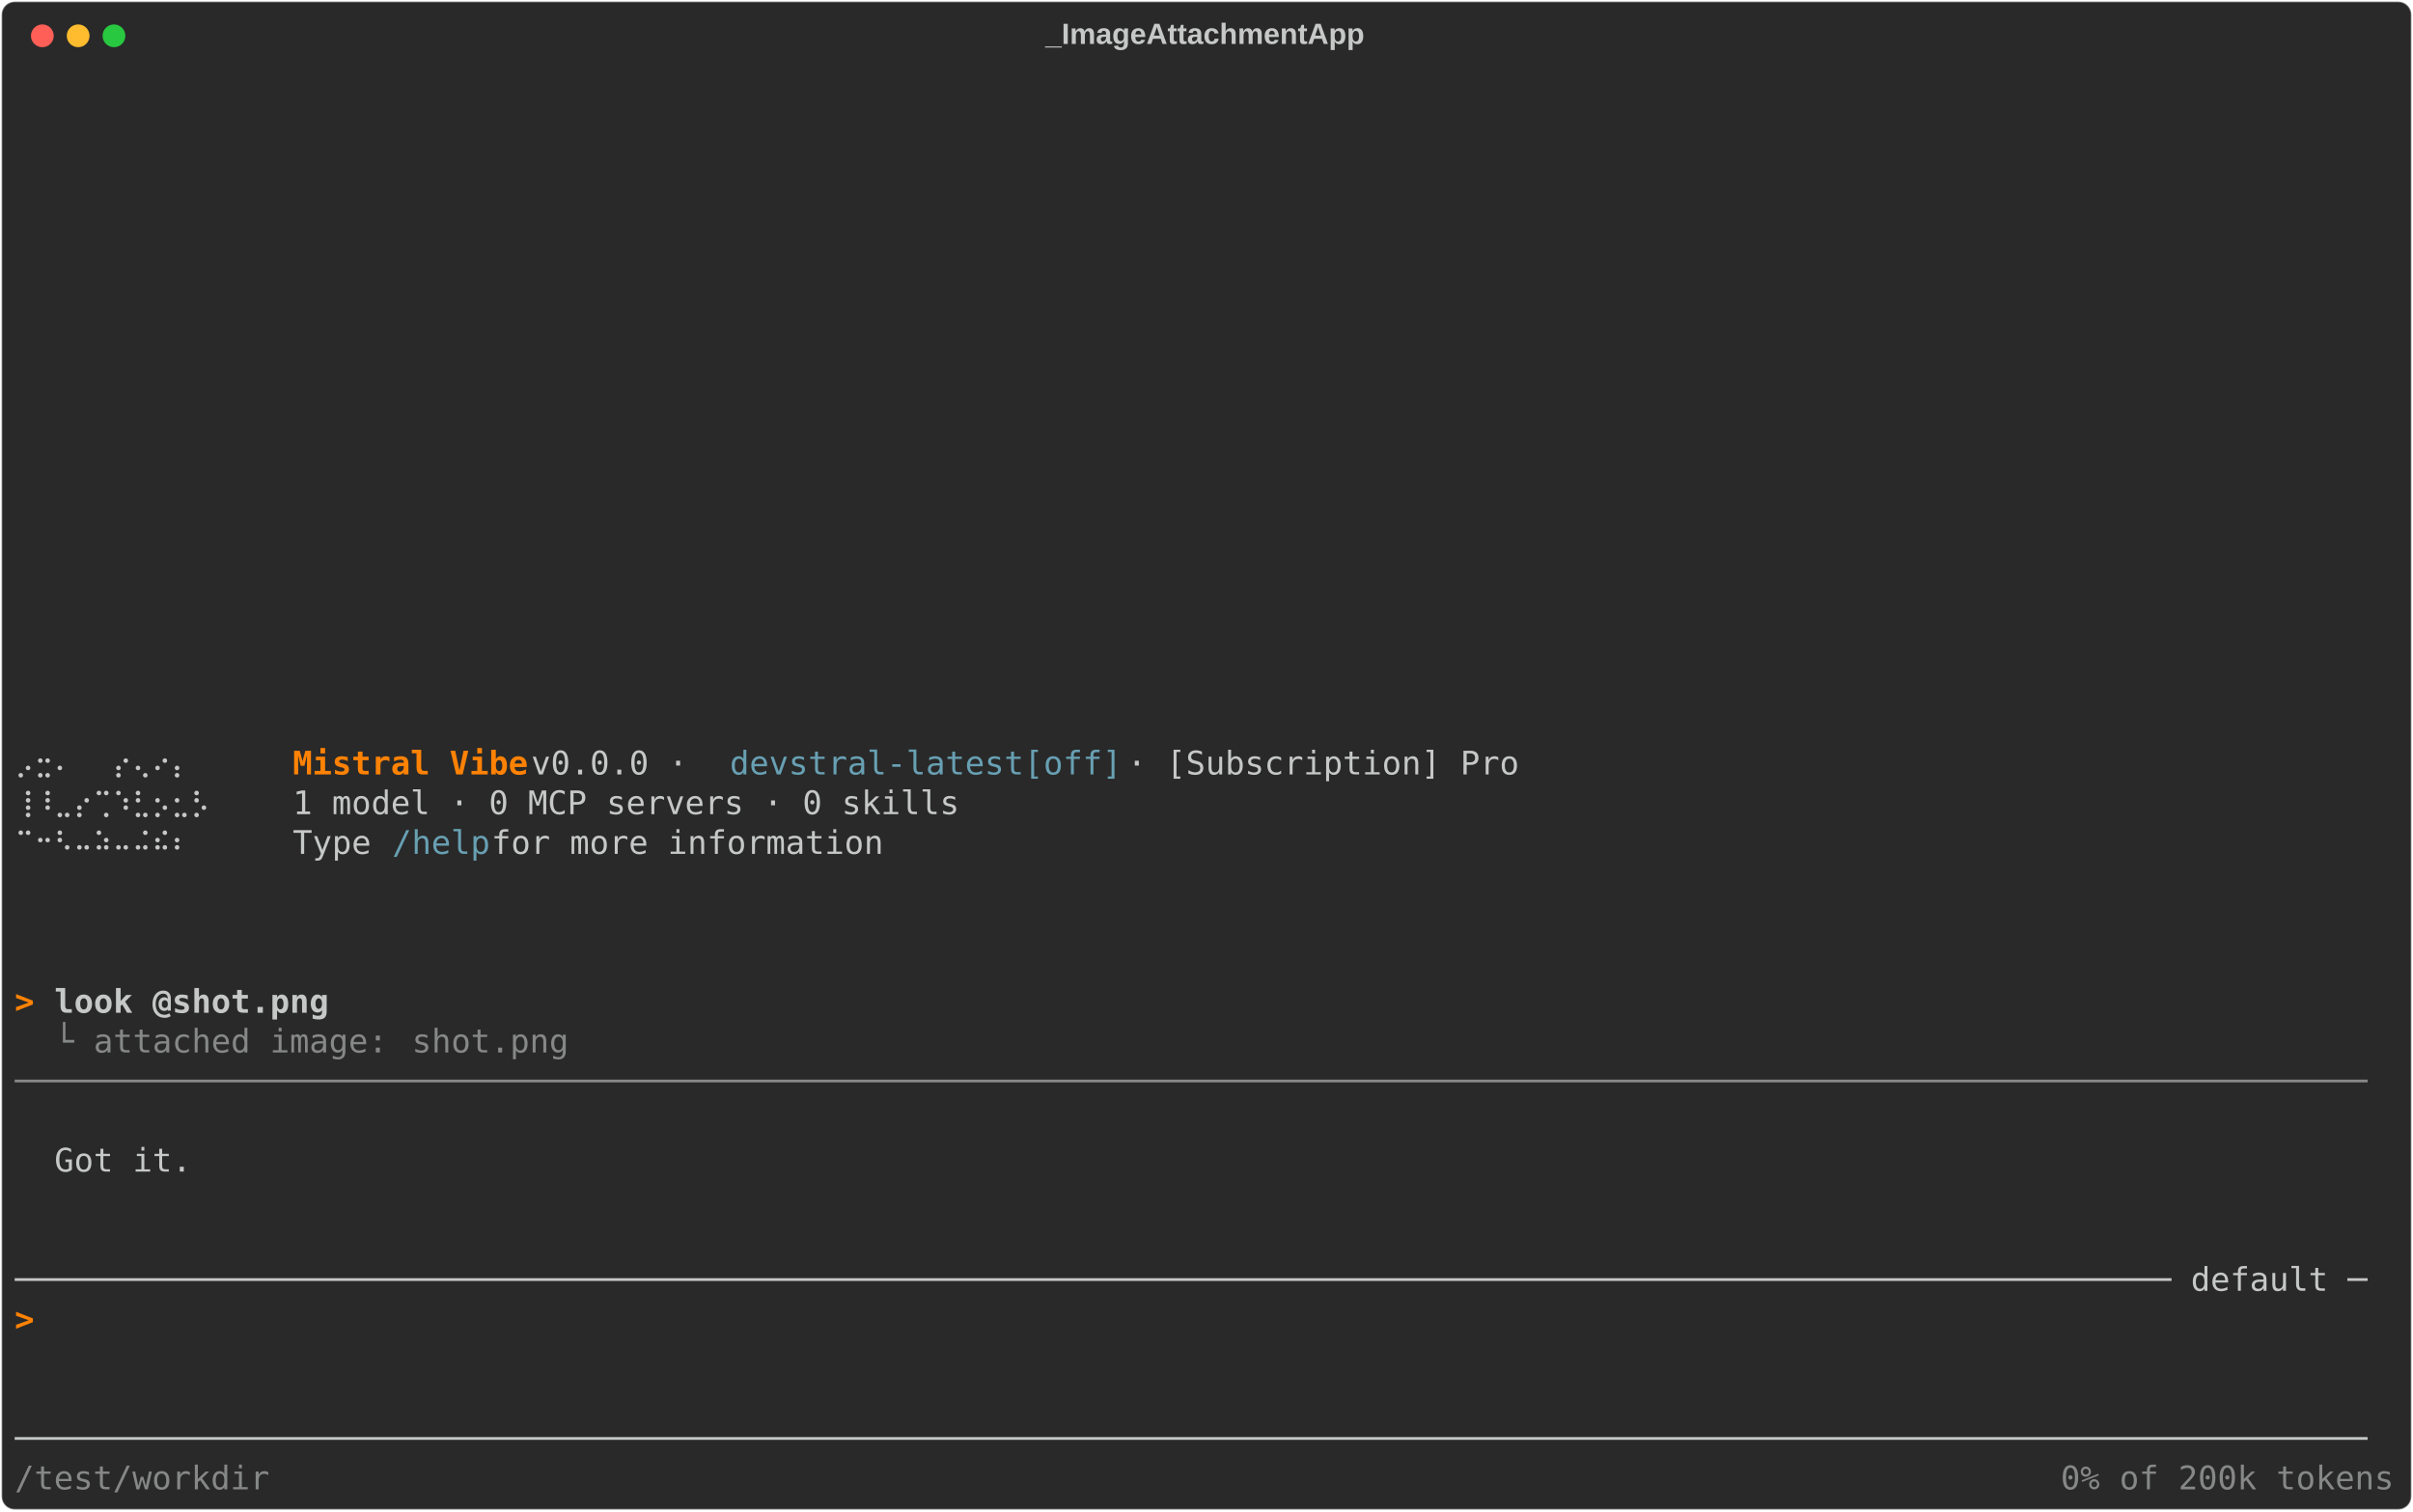
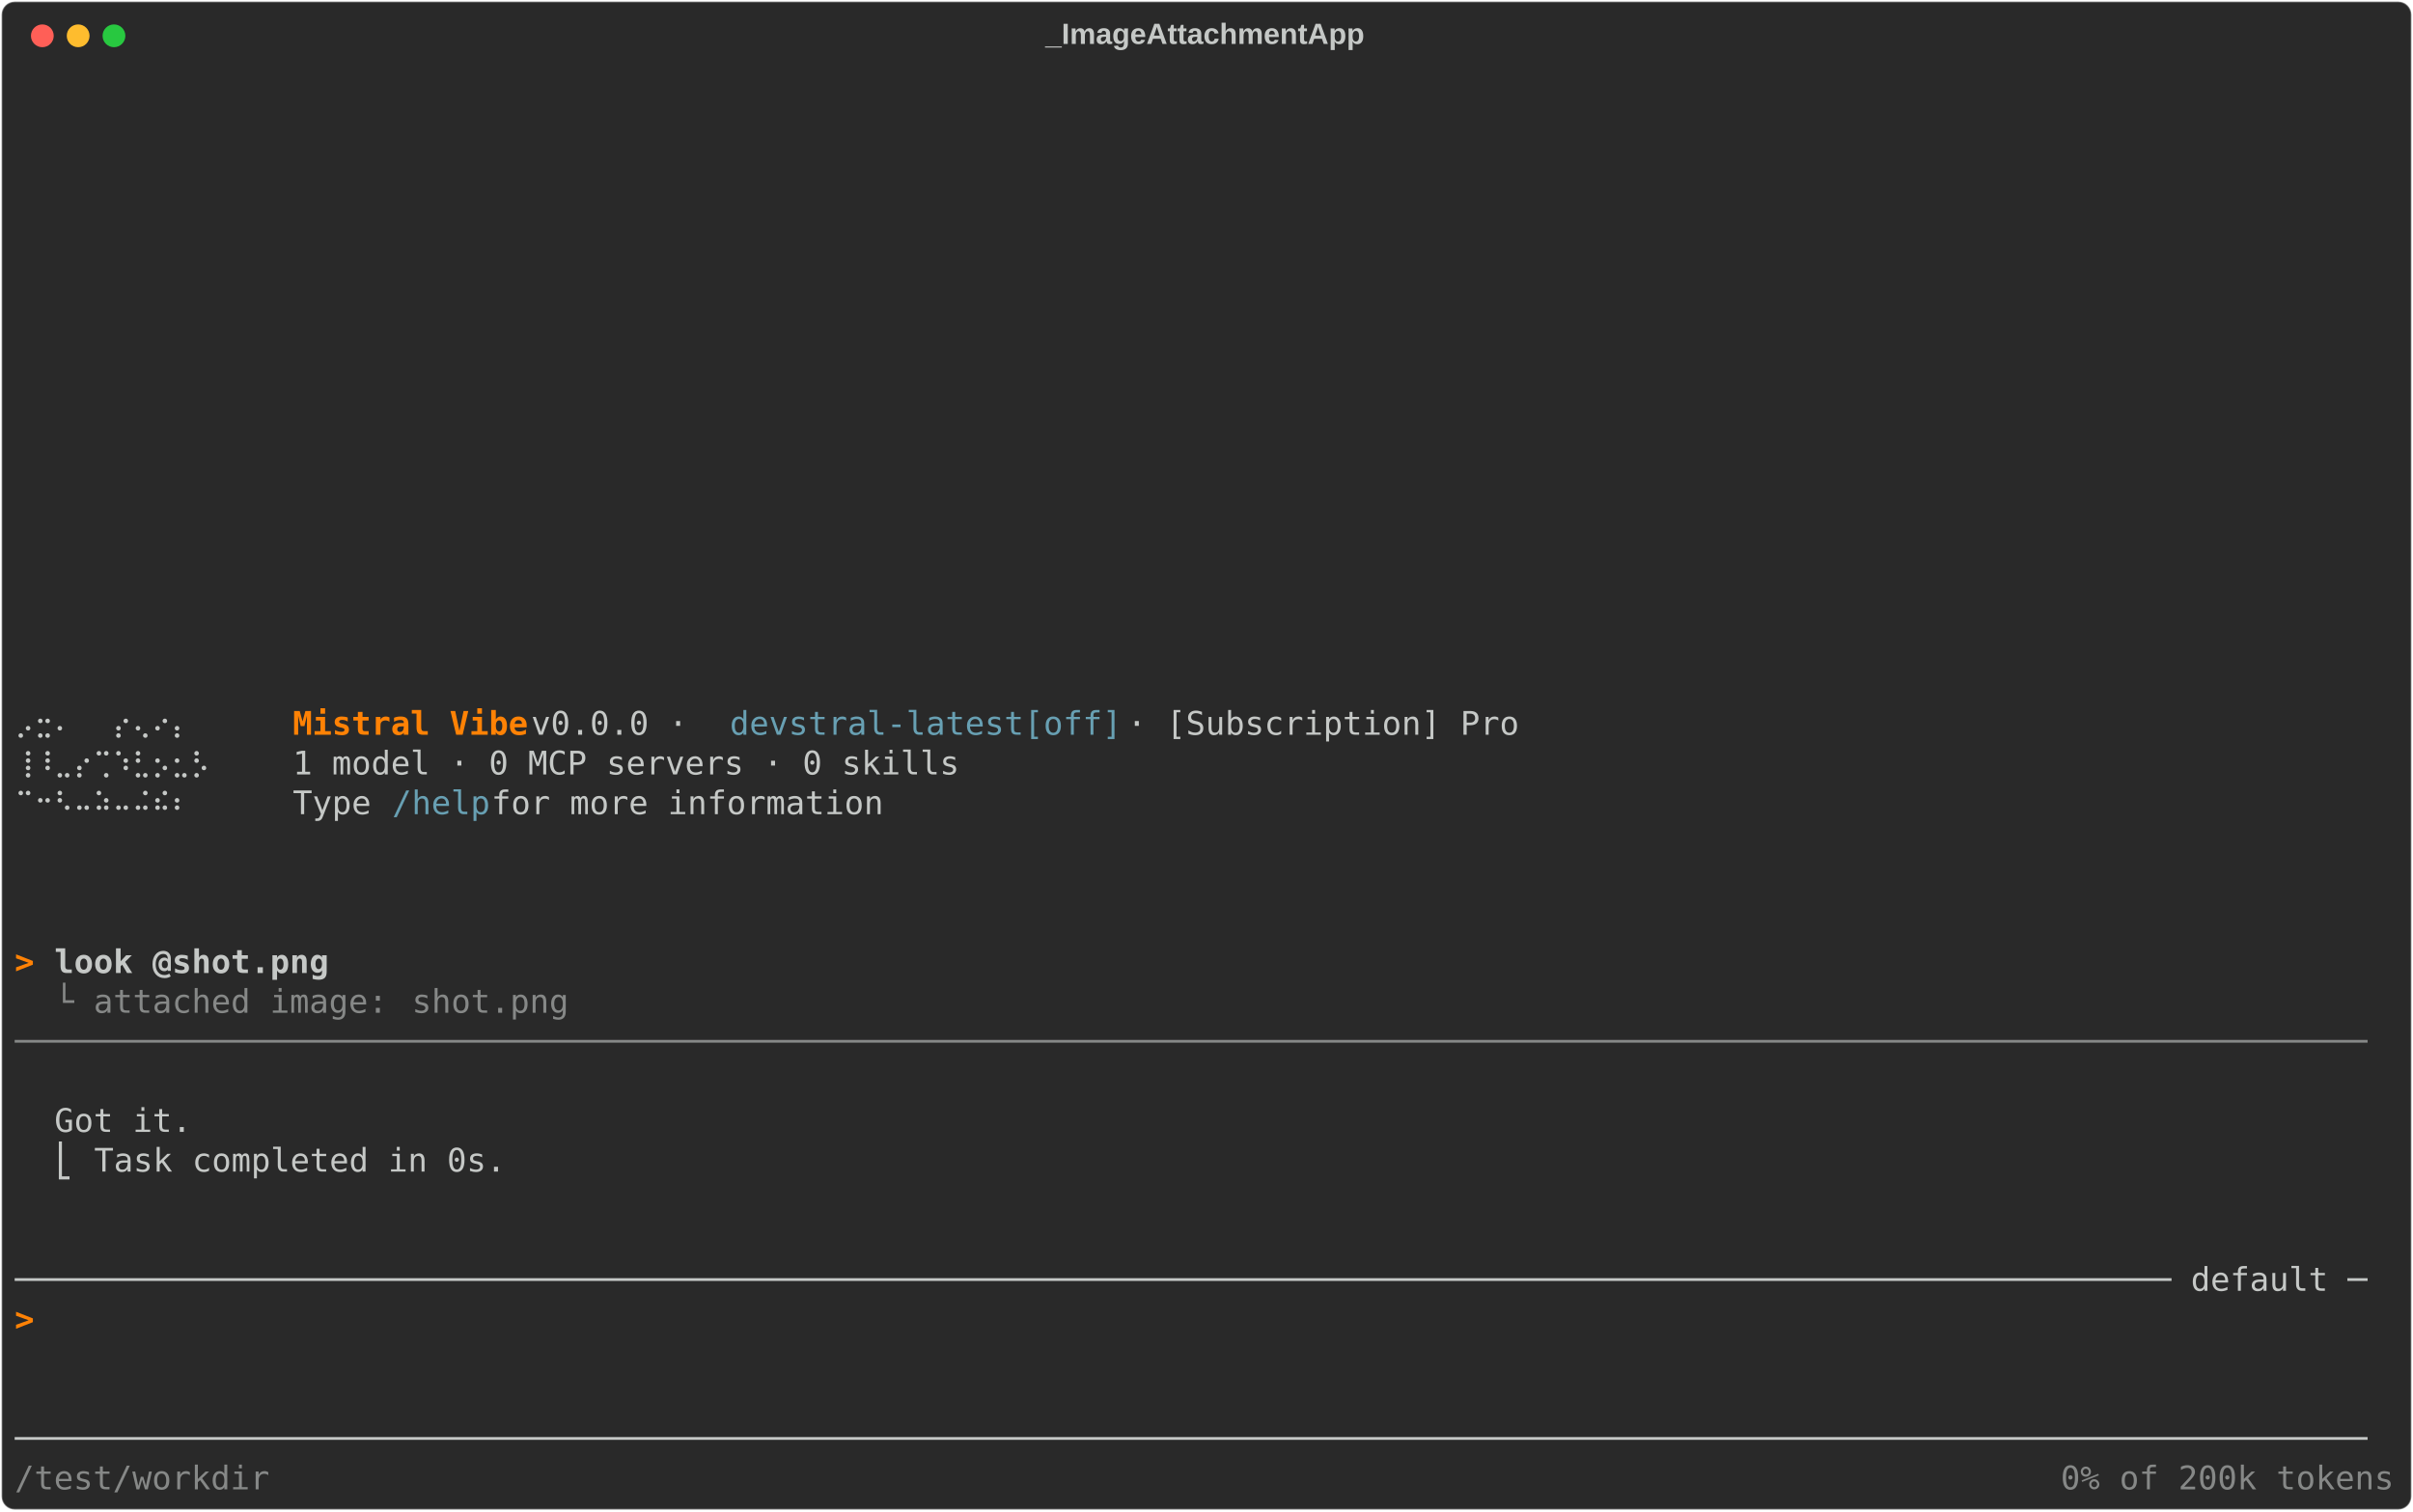
<svg xmlns="http://www.w3.org/2000/svg" class="rich-terminal" viewBox="0 0 1482 928.4">
  <style>

    @font-face {
        font-family: "Fira Code";
        src: local("FiraCode-Regular"),
                url("https://cdnjs.cloudflare.com/ajax/libs/firacode/6.2.0/woff2/FiraCode-Regular.woff2") format("woff2"),
                url("https://cdnjs.cloudflare.com/ajax/libs/firacode/6.2.0/woff/FiraCode-Regular.woff") format("woff");
        font-style: normal;
        font-weight: 400;
    }
    @font-face {
        font-family: "Fira Code";
        src: local("FiraCode-Bold"),
                url("https://cdnjs.cloudflare.com/ajax/libs/firacode/6.2.0/woff2/FiraCode-Bold.woff2") format("woff2"),
                url("https://cdnjs.cloudflare.com/ajax/libs/firacode/6.2.0/woff/FiraCode-Bold.woff") format("woff");
        font-style: bold;
        font-weight: 700;
    }

    .terminal-matrix {
        font-family: Fira Code, monospace;
        font-size: 20px;
        line-height: 24.4px;
        font-variant-east-asian: full-width;
    }

    .terminal-title {
        font-size: 18px;
        font-weight: bold;
        font-family: arial;
    }

    .terminal-r1 { fill: #c5c8c6 }
.terminal-r2 { fill: #ff8205;font-weight: bold }
.terminal-r3 { fill: #68a0b3 }
.terminal-r4 { fill: #c5c8c6;font-weight: bold }
.terminal-r5 { fill: #868887 }
    </style>
  <defs>
    <clipPath id="terminal-clip-terminal">
      <rect x="0" y="0" width="1463.0" height="877.4" />
    </clipPath>
    <clipPath id="terminal-line-0">
      <rect x="0" y="1.5" width="1464" height="24.65" />
    </clipPath>
    <clipPath id="terminal-line-1">
      <rect x="0" y="25.9" width="1464" height="24.65" />
    </clipPath>
    <clipPath id="terminal-line-2">
      <rect x="0" y="50.3" width="1464" height="24.65" />
    </clipPath>
    <clipPath id="terminal-line-3">
      <rect x="0" y="74.7" width="1464" height="24.65" />
    </clipPath>
    <clipPath id="terminal-line-4">
      <rect x="0" y="99.1" width="1464" height="24.65" />
    </clipPath>
    <clipPath id="terminal-line-5">
      <rect x="0" y="123.5" width="1464" height="24.65" />
    </clipPath>
    <clipPath id="terminal-line-6">
      <rect x="0" y="147.9" width="1464" height="24.65" />
    </clipPath>
    <clipPath id="terminal-line-7">
      <rect x="0" y="172.3" width="1464" height="24.65" />
    </clipPath>
    <clipPath id="terminal-line-8">
      <rect x="0" y="196.7" width="1464" height="24.65" />
    </clipPath>
    <clipPath id="terminal-line-9">
      <rect x="0" y="221.1" width="1464" height="24.65" />
    </clipPath>
    <clipPath id="terminal-line-10">
      <rect x="0" y="245.5" width="1464" height="24.65" />
    </clipPath>
    <clipPath id="terminal-line-11">
      <rect x="0" y="269.9" width="1464" height="24.65" />
    </clipPath>
    <clipPath id="terminal-line-12">
      <rect x="0" y="294.3" width="1464" height="24.65" />
    </clipPath>
    <clipPath id="terminal-line-13">
      <rect x="0" y="318.7" width="1464" height="24.65" />
    </clipPath>
    <clipPath id="terminal-line-14">
      <rect x="0" y="343.1" width="1464" height="24.65" />
    </clipPath>
    <clipPath id="terminal-line-15">
      <rect x="0" y="367.5" width="1464" height="24.65" />
    </clipPath>
    <clipPath id="terminal-line-16">
      <rect x="0" y="391.9" width="1464" height="24.65" />
    </clipPath>
    <clipPath id="terminal-line-17">
      <rect x="0" y="416.3" width="1464" height="24.65" />
    </clipPath>
    <clipPath id="terminal-line-18">
      <rect x="0" y="440.7" width="1464" height="24.65" />
    </clipPath>
    <clipPath id="terminal-line-19">
      <rect x="0" y="465.1" width="1464" height="24.65" />
    </clipPath>
    <clipPath id="terminal-line-20">
      <rect x="0" y="489.5" width="1464" height="24.65" />
    </clipPath>
    <clipPath id="terminal-line-21">
      <rect x="0" y="513.9" width="1464" height="24.65" />
    </clipPath>
    <clipPath id="terminal-line-22">
      <rect x="0" y="538.3" width="1464" height="24.65" />
    </clipPath>
    <clipPath id="terminal-line-23">
      <rect x="0" y="562.7" width="1464" height="24.65" />
    </clipPath>
    <clipPath id="terminal-line-24">
      <rect x="0" y="587.1" width="1464" height="24.65" />
    </clipPath>
    <clipPath id="terminal-line-25">
      <rect x="0" y="611.5" width="1464" height="24.65" />
    </clipPath>
    <clipPath id="terminal-line-26">
      <rect x="0" y="635.9" width="1464" height="24.65" />
    </clipPath>
    <clipPath id="terminal-line-27">
      <rect x="0" y="660.3" width="1464" height="24.65" />
    </clipPath>
    <clipPath id="terminal-line-28">
      <rect x="0" y="684.7" width="1464" height="24.65" />
    </clipPath>
    <clipPath id="terminal-line-29">
      <rect x="0" y="709.1" width="1464" height="24.65" />
    </clipPath>
    <clipPath id="terminal-line-30">
      <rect x="0" y="733.5" width="1464" height="24.65" />
    </clipPath>
    <clipPath id="terminal-line-31">
      <rect x="0" y="757.9" width="1464" height="24.65" />
    </clipPath>
    <clipPath id="terminal-line-32">
      <rect x="0" y="782.3" width="1464" height="24.65" />
    </clipPath>
    <clipPath id="terminal-line-33">
      <rect x="0" y="806.7" width="1464" height="24.65" />
    </clipPath>
    <clipPath id="terminal-line-34">
      <rect x="0" y="831.1" width="1464" height="24.65" />
    </clipPath>
  </defs>
  <rect fill="#292929" stroke="rgba(255,255,255,0.35)" stroke-width="1" x="1" y="1" width="1480" height="926.4" rx="8" />
  <text class="terminal-title" fill="#c5c8c6" text-anchor="middle" x="740" y="27">_ImageAttachmentApp</text>
  <g transform="translate(26,22)">
    <circle cx="0" cy="0" r="7" fill="#ff5f57" />
    <circle cx="22" cy="0" r="7" fill="#febc2e" />
    <circle cx="44" cy="0" r="7" fill="#28c840" />
  </g>
  <g transform="translate(9, 41)" clip-path="url(#terminal-clip-terminal)">
    <g class="terminal-matrix">
      <text class="terminal-r1" x="1464" y="20" textLength="12.2" clip-path="url(#terminal-line-0)">
</text>
      <text class="terminal-r1" x="1464" y="44.4" textLength="12.2" clip-path="url(#terminal-line-1)">
</text>
      <text class="terminal-r1" x="1464" y="68.8" textLength="12.2" clip-path="url(#terminal-line-2)">
</text>
      <text class="terminal-r1" x="1464" y="93.2" textLength="12.2" clip-path="url(#terminal-line-3)">
</text>
      <text class="terminal-r1" x="1464" y="117.6" textLength="12.2" clip-path="url(#terminal-line-4)">
</text>
      <text class="terminal-r1" x="1464" y="142" textLength="12.2" clip-path="url(#terminal-line-5)">
</text>
      <text class="terminal-r1" x="1464" y="166.4" textLength="12.2" clip-path="url(#terminal-line-6)">
</text>
      <text class="terminal-r1" x="1464" y="190.8" textLength="12.2" clip-path="url(#terminal-line-7)">
</text>
      <text class="terminal-r1" x="1464" y="215.2" textLength="12.2" clip-path="url(#terminal-line-8)">
</text>
      <text class="terminal-r1" x="1464" y="239.6" textLength="12.2" clip-path="url(#terminal-line-9)">
</text>
      <text class="terminal-r1" x="1464" y="264" textLength="12.2" clip-path="url(#terminal-line-10)">
</text>
      <text class="terminal-r1" x="1464" y="288.4" textLength="12.2" clip-path="url(#terminal-line-11)">
</text>
      <text class="terminal-r1" x="1464" y="312.8" textLength="12.2" clip-path="url(#terminal-line-12)">
</text>
      <text class="terminal-r1" x="1464" y="337.2" textLength="12.2" clip-path="url(#terminal-line-13)">
</text>
      <text class="terminal-r1" x="1464" y="361.6" textLength="12.2" clip-path="url(#terminal-line-14)">
</text>
      <text class="terminal-r1" x="1464" y="386" textLength="12.2" clip-path="url(#terminal-line-15)">
</text>
+       <text class="terminal-r1" x="0" y="410.4" textLength="134.2" clip-path="url(#terminal-line-16)">  ⡠⣒⠄  ⡔⢄⠔⡄</text>
+       <text class="terminal-r2" x="170.8" y="410.4" textLength="146.4" clip-path="url(#terminal-line-16)">Mistral Vibe</text>
+       <text class="terminal-r1" x="317.2" y="410.4" textLength="122" clip-path="url(#terminal-line-16)"> v0.0.0 · </text>
+       <text class="terminal-r3" x="439.2" y="410.4" textLength="244" clip-path="url(#terminal-line-16)">devstral-latest[off]</text>
+       <text class="terminal-r1" x="683.2" y="410.4" textLength="256.2" clip-path="url(#terminal-line-16)"> · [Subscription] Pro</text>
      <text class="terminal-r1" x="1464" y="410.4" textLength="12.2" clip-path="url(#terminal-line-16)">
</text>
-       <text class="terminal-r1" x="0" y="434.8" textLength="134.2" clip-path="url(#terminal-line-17)">  ⡠⣒⠄  ⡔⢄⠔⡄</text>
-       <text class="terminal-r2" x="170.8" y="434.8" textLength="146.4" clip-path="url(#terminal-line-17)">Mistral Vibe</text>
-       <text class="terminal-r1" x="317.2" y="434.8" textLength="122" clip-path="url(#terminal-line-17)"> v0.0.0 · </text>
-       <text class="terminal-r3" x="439.2" y="434.8" textLength="244" clip-path="url(#terminal-line-17)">devstral-latest[off]</text>
-       <text class="terminal-r1" x="683.2" y="434.8" textLength="256.2" clip-path="url(#terminal-line-17)"> · [Subscription] Pro</text>
+       <text class="terminal-r1" x="0" y="434.8" textLength="134.2" clip-path="url(#terminal-line-17)"> ⢸⠸⣀⡔⢉⠱⣃⡢⣂⡣</text>
+       <text class="terminal-r1" x="170.8" y="434.8" textLength="414.8" clip-path="url(#terminal-line-17)">1 model · 0 MCP servers · 0 skills</text>
      <text class="terminal-r1" x="1464" y="434.8" textLength="12.2" clip-path="url(#terminal-line-17)">
</text>
-       <text class="terminal-r1" x="0" y="459.2" textLength="134.2" clip-path="url(#terminal-line-18)"> ⢸⠸⣀⡔⢉⠱⣃⡢⣂⡣</text>
-       <text class="terminal-r1" x="170.8" y="459.2" textLength="414.8" clip-path="url(#terminal-line-18)">1 model · 0 MCP servers · 0 skills</text>
+       <text class="terminal-r1" x="0" y="459.2" textLength="134.2" clip-path="url(#terminal-line-18)">  ⠉⠒⠣⠤⠵⠤⠬⠮⠆</text>
+       <text class="terminal-r1" x="170.8" y="459.2" textLength="61" clip-path="url(#terminal-line-18)">Type </text>
+       <text class="terminal-r3" x="231.8" y="459.2" textLength="61" clip-path="url(#terminal-line-18)">/help</text>
+       <text class="terminal-r1" x="292.8" y="459.2" textLength="256.2" clip-path="url(#terminal-line-18)"> for more information</text>
      <text class="terminal-r1" x="1464" y="459.2" textLength="12.2" clip-path="url(#terminal-line-18)">
</text>
-       <text class="terminal-r1" x="0" y="483.6" textLength="134.2" clip-path="url(#terminal-line-19)">  ⠉⠒⠣⠤⠵⠤⠬⠮⠆</text>
-       <text class="terminal-r1" x="170.8" y="483.6" textLength="61" clip-path="url(#terminal-line-19)">Type </text>
-       <text class="terminal-r3" x="231.8" y="483.6" textLength="61" clip-path="url(#terminal-line-19)">/help</text>
-       <text class="terminal-r1" x="292.8" y="483.6" textLength="256.2" clip-path="url(#terminal-line-19)"> for more information</text>
      <text class="terminal-r1" x="1464" y="483.6" textLength="12.2" clip-path="url(#terminal-line-19)">
</text>
      <text class="terminal-r1" x="1464" y="508" textLength="12.2" clip-path="url(#terminal-line-20)">
</text>
      <text class="terminal-r1" x="1464" y="532.4" textLength="12.2" clip-path="url(#terminal-line-21)">
</text>
+       <text class="terminal-r2" x="0" y="556.8" textLength="24.4" clip-path="url(#terminal-line-22)">&gt; </text>
+       <text class="terminal-r4" x="24.4" y="556.8" textLength="170.8" clip-path="url(#terminal-line-22)">look @shot.png</text>
      <text class="terminal-r1" x="1464" y="556.8" textLength="12.2" clip-path="url(#terminal-line-22)">
</text>
-       <text class="terminal-r2" x="0" y="581.2" textLength="24.4" clip-path="url(#terminal-line-23)">&gt; </text>
-       <text class="terminal-r4" x="24.4" y="581.2" textLength="170.8" clip-path="url(#terminal-line-23)">look @shot.png</text>
+       <text class="terminal-r5" x="24.4" y="581.2" textLength="219.6" clip-path="url(#terminal-line-23)">└ attached image: </text>
+       <text class="terminal-r5" x="244" y="581.2" textLength="97.6" clip-path="url(#terminal-line-23)">shot.png</text>
      <text class="terminal-r1" x="1464" y="581.2" textLength="12.2" clip-path="url(#terminal-line-23)">
</text>
-       <text class="terminal-r5" x="24.4" y="605.6" textLength="219.6" clip-path="url(#terminal-line-24)">└ attached image: </text>
-       <text class="terminal-r5" x="244" y="605.6" textLength="97.6" clip-path="url(#terminal-line-24)">shot.png</text>
+       <text class="terminal-r5" x="0" y="605.6" textLength="1464" clip-path="url(#terminal-line-24)">────────────────────────────────────────────────────────────────────────────────────────────────────────────────────────</text>
      <text class="terminal-r1" x="1464" y="605.6" textLength="12.2" clip-path="url(#terminal-line-24)">
</text>
-       <text class="terminal-r5" x="0" y="630" textLength="1464" clip-path="url(#terminal-line-25)">────────────────────────────────────────────────────────────────────────────────────────────────────────────────────────</text>
      <text class="terminal-r1" x="1464" y="630" textLength="12.2" clip-path="url(#terminal-line-25)">
</text>
+       <text class="terminal-r1" x="24.4" y="654.4" textLength="85.4" clip-path="url(#terminal-line-26)">Got it.</text>
      <text class="terminal-r1" x="1464" y="654.4" textLength="12.2" clip-path="url(#terminal-line-26)">
</text>
-       <text class="terminal-r1" x="24.4" y="678.8" textLength="85.4" clip-path="url(#terminal-line-27)">Got it.</text>
+       <text class="terminal-r1" x="24.4" y="678.8" textLength="12.2" clip-path="url(#terminal-line-27)">⎣</text>
+       <text class="terminal-r1" x="48.8" y="678.8" textLength="256.2" clip-path="url(#terminal-line-27)">Task completed in 0s.</text>
      <text class="terminal-r1" x="1464" y="678.8" textLength="12.2" clip-path="url(#terminal-line-27)">
</text>
      <text class="terminal-r1" x="1464" y="703.2" textLength="12.2" clip-path="url(#terminal-line-28)">
</text>
      <text class="terminal-r1" x="1464" y="727.6" textLength="12.2" clip-path="url(#terminal-line-29)">
</text>
      <text class="terminal-r1" x="0" y="752" textLength="1464" clip-path="url(#terminal-line-30)">────────────────────────────────────────────────────────────────────────────────────────────────────────────── default ─</text>
      <text class="terminal-r1" x="1464" y="752" textLength="12.2" clip-path="url(#terminal-line-30)">
</text>
      <text class="terminal-r2" x="0" y="776.4" textLength="12.2" clip-path="url(#terminal-line-31)">&gt;</text>
      <text class="terminal-r1" x="1464" y="776.4" textLength="12.2" clip-path="url(#terminal-line-31)">
</text>
      <text class="terminal-r1" x="1464" y="800.8" textLength="12.2" clip-path="url(#terminal-line-32)">
</text>
      <text class="terminal-r1" x="1464" y="825.2" textLength="12.2" clip-path="url(#terminal-line-33)">
</text>
      <text class="terminal-r1" x="0" y="849.6" textLength="1464" clip-path="url(#terminal-line-34)">────────────────────────────────────────────────────────────────────────────────────────────────────────────────────────</text>
      <text class="terminal-r1" x="1464" y="849.6" textLength="12.2" clip-path="url(#terminal-line-34)">
</text>
      <text class="terminal-r5" x="0" y="874" textLength="158.6" clip-path="url(#terminal-line-35)">/test/workdir</text>
      <text class="terminal-r5" x="1256.6" y="874" textLength="207.4" clip-path="url(#terminal-line-35)">0% of 200k tokens</text>
    </g>
  </g>
</svg>
